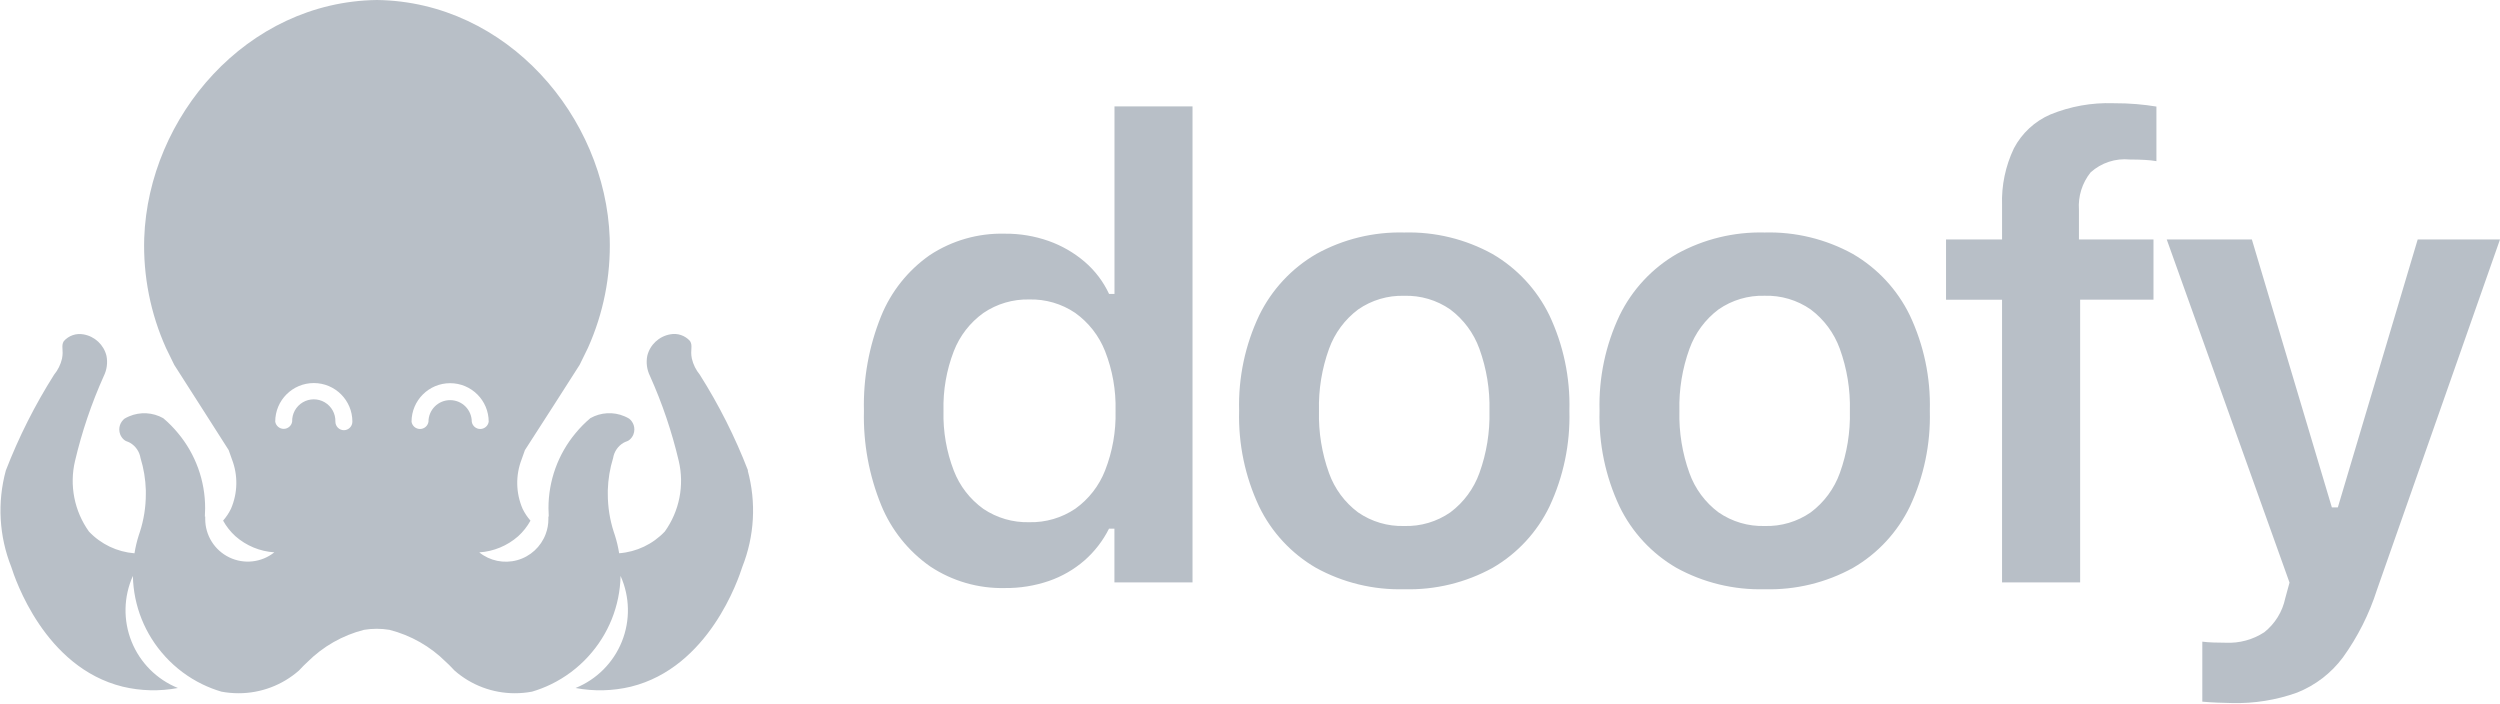
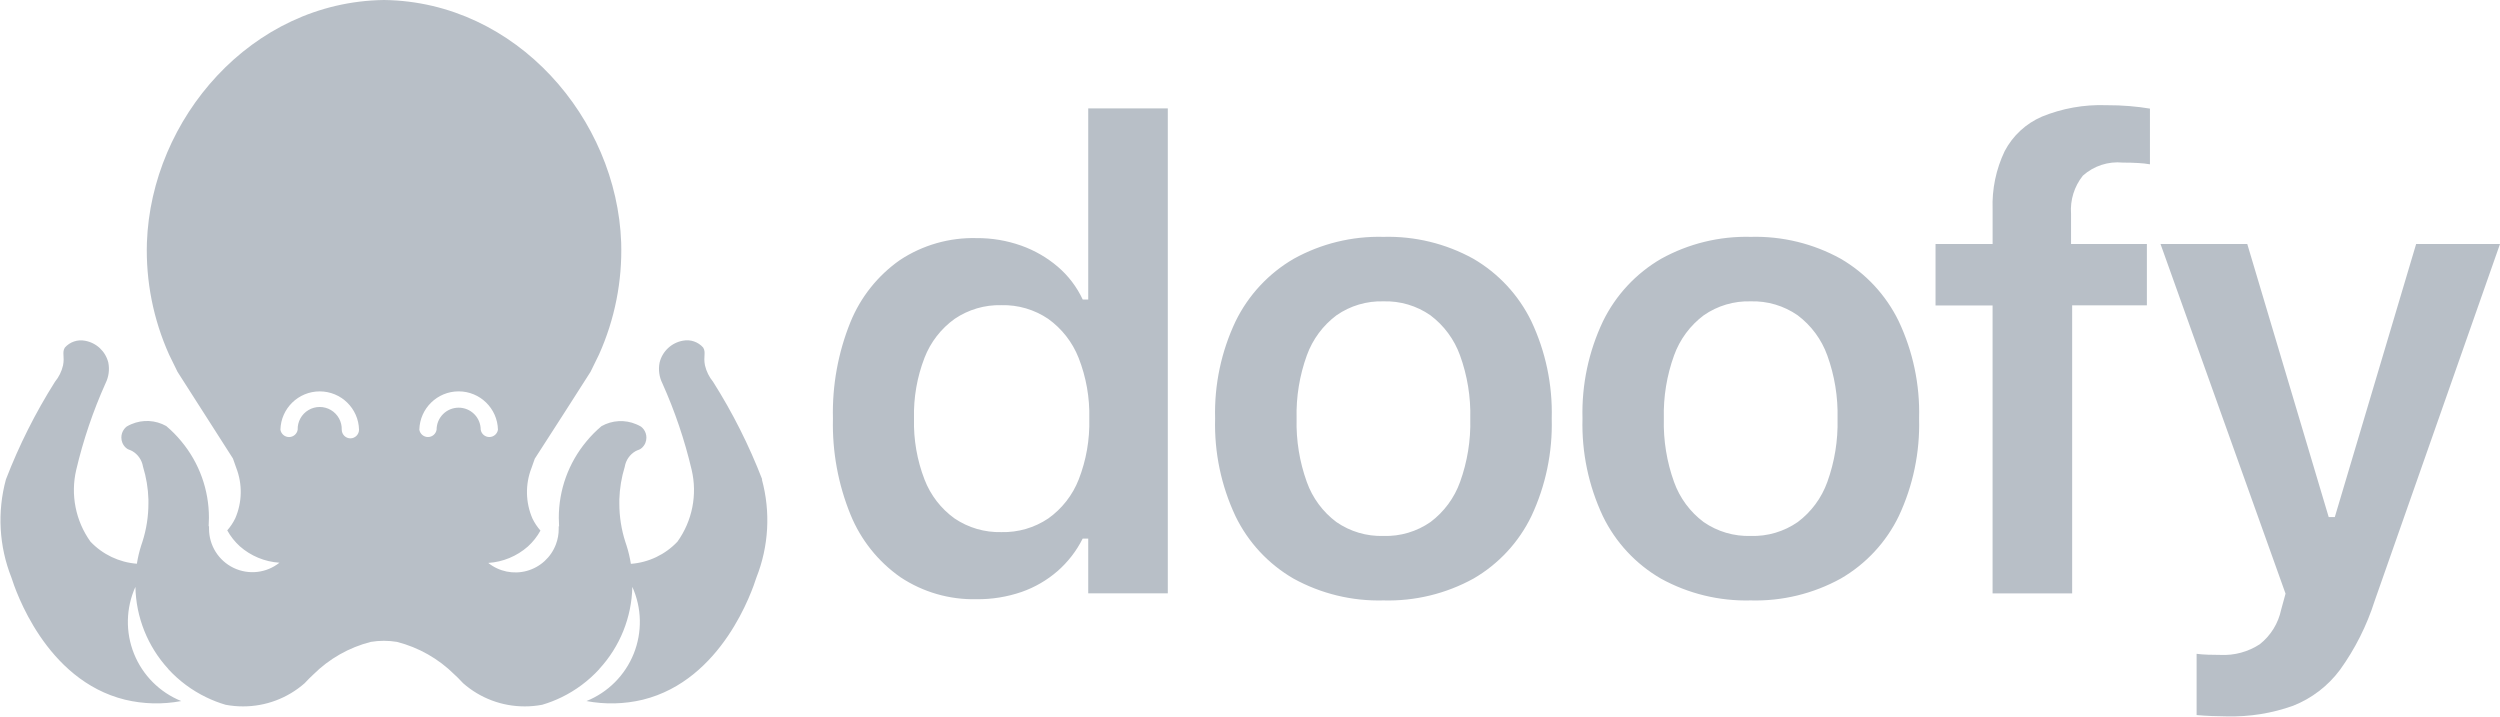
- <svg xmlns="http://www.w3.org/2000/svg" width="116.641" height="32.802" viewBox="0 0 116.641 32.802">
+ <svg xmlns="http://www.w3.org/2000/svg" width="105.476" height="30.225" viewBox="0 0 105.476 30.225">
  <defs>
-     <clipPath id="a">
-       <rect width="35.172" height="32.344" fill="#b8bfc7" />
+     <clipPath id="clip-path">
+       <rect id="Rectangle_110" data-name="Rectangle 110" width="32.408" height="29.803" fill="#b8bfc7" />
    </clipPath>
  </defs>
-   <g transform="translate(3806.88 1546.172)">
-     <g transform="translate(-3806.88 -1546.172)">
-       <g clip-path="url(#a)">
-         <path d="M34.9,21.952a25.6,25.6,0,0,0-2.252-4.473,1.839,1.839,0,0,1-.369-.748c-.084-.412.056-.592-.084-.818a.983.983,0,0,0-.923-.314A1.34,1.34,0,0,0,30.2,16.6a1.48,1.48,0,0,0,.126.943,21.917,21.917,0,0,1,1.342,3.963,4.057,4.057,0,0,1-.65,3.292,3.277,3.277,0,0,1-2.131,1.015,5.669,5.669,0,0,0-.2-.843c-.018-.05-.035-.1-.051-.153a5.733,5.733,0,0,1-.278-1.769v-.18a5.664,5.664,0,0,1,.248-1.5h0a1.01,1.01,0,0,1,.494-.714c.131-.071.184-.056.285-.146a.637.637,0,0,0,.165-.232.644.644,0,0,0,.047-.242.633.633,0,0,0-.127-.382.647.647,0,0,0-.119-.121,1.675,1.675,0,0,0-.214-.108,1.8,1.8,0,0,0-1.593.087,5.341,5.341,0,0,0-.691.7,5.454,5.454,0,0,0-1.263,3.5q0,.2.013.392l-.017-.007v.121a1.96,1.96,0,0,1-.126.7,1.984,1.984,0,0,1-3.1.856,3.041,3.041,0,0,0,1.815-.752,2.843,2.843,0,0,0,.575-.728,2.51,2.51,0,0,1-.366-.55,3.045,3.045,0,0,1-.043-2.319l.149-.421,1.31-2.035.356-.556.889-1.391.385-.787a11.634,11.634,0,0,0,1.017-5.127C28.244,5.444,23.662.083,17.589,0h-.006C11.51.083,6.928,5.444,6.729,11.112a11.634,11.634,0,0,0,1.017,5.127l.385.787.889,1.391.356.556L10.669,21l.149.421a3.045,3.045,0,0,1-.043,2.319,2.51,2.51,0,0,1-.366.55,2.843,2.843,0,0,0,.575.728,3.041,3.041,0,0,0,1.815.752,1.986,1.986,0,0,1-3.224-1.552c0-.041,0-.081,0-.121l-.017.007q.013-.194.013-.392a5.454,5.454,0,0,0-1.263-3.5,5.341,5.341,0,0,0-.691-.7,1.8,1.8,0,0,0-1.593-.087,1.687,1.687,0,0,0-.214.108.651.651,0,0,0-.118.121.633.633,0,0,0-.127.382.645.645,0,0,0,.047.242.637.637,0,0,0,.165.232c.1.09.155.075.285.146a1.01,1.01,0,0,1,.494.714h0a5.665,5.665,0,0,1,.248,1.5c0,.06,0,.119,0,.18a5.733,5.733,0,0,1-.278,1.769c-.015.052-.033.1-.051.153a5.668,5.668,0,0,0-.2.843A3.277,3.277,0,0,1,4.15,24.8a4.057,4.057,0,0,1-.65-3.292,21.917,21.917,0,0,1,1.342-3.963,1.48,1.48,0,0,0,.126-.943,1.34,1.34,0,0,0-1.068-1,.983.983,0,0,0-.923.314c-.14.226,0,.406-.084.818a1.835,1.835,0,0,1-.369.748A25.615,25.615,0,0,0,.272,21.952a7.121,7.121,0,0,0,.252,4.494c.181.569,1.556,4.694,5.2,5.591A6.161,6.161,0,0,0,8.3,32.1a3.912,3.912,0,0,1-2.1-5.229h0a5.717,5.717,0,0,0,1.507,3.757l.005.007a5.768,5.768,0,0,0,1.728,1.29h0a5.731,5.731,0,0,0,.891.345,4.327,4.327,0,0,0,.8.074,4.259,4.259,0,0,0,2.816-1.059q.1-.111.208-.217s.093-.093.19-.182a5.748,5.748,0,0,1,2.635-1.5,3.648,3.648,0,0,1,1.193,0,5.748,5.748,0,0,1,2.635,1.5c.1.089.19.182.19.182q.106.106.208.217a4.259,4.259,0,0,0,2.816,1.059,4.329,4.329,0,0,0,.8-.074,5.731,5.731,0,0,0,.891-.345h0a5.77,5.77,0,0,0,1.728-1.29s.005,0,.005-.007a5.717,5.717,0,0,0,1.507-3.757h0a3.912,3.912,0,0,1-2.1,5.229,6.161,6.161,0,0,0,2.581-.062c3.643-.9,5.018-5.022,5.2-5.591a7.121,7.121,0,0,0,.252-4.494M16.048,20.072a.4.4,0,0,1-.4-.4,1.009,1.009,0,1,0-2.017,0,.4.4,0,0,1-.79,0,1.8,1.8,0,0,1,3.6,0,.4.4,0,0,1-.4.4M21,18.669a1.008,1.008,0,0,0-1.009,1.009.4.4,0,0,1-.79,0,1.8,1.8,0,0,1,3.6,0,.4.4,0,0,1-.79,0A1.008,1.008,0,0,0,21,18.669" fill="#b8bfc7" />
+   <g id="Group_2975" data-name="Group 2975" transform="translate(3806.88 1546.172)">
+     <g id="Group_2974" data-name="Group 2974" transform="translate(-3806.88 -1546.172)">
+       <g id="Group_136" data-name="Group 136" clip-path="url(#clip-path)">
+         <path id="Path_112" data-name="Path 112" d="M32.16,20.227a23.588,23.588,0,0,0-2.075-4.122,1.7,1.7,0,0,1-.34-.689c-.077-.38.052-.545-.077-.754a.906.906,0,0,0-.85-.289,1.235,1.235,0,0,0-.988.927,1.364,1.364,0,0,0,.116.869,20.2,20.2,0,0,1,1.237,3.652,3.738,3.738,0,0,1-.6,3.033,3.02,3.02,0,0,1-1.964.935,5.224,5.224,0,0,0-.184-.777c-.017-.046-.032-.092-.047-.141a5.283,5.283,0,0,1-.256-1.63v-.166a5.219,5.219,0,0,1,.229-1.382h0a.931.931,0,0,1,.455-.658c.121-.065.17-.052.263-.135a.587.587,0,0,0,.152-.214.593.593,0,0,0,.043-.223.583.583,0,0,0-.117-.352.6.6,0,0,0-.11-.111,1.544,1.544,0,0,0-.2-.1,1.659,1.659,0,0,0-1.468.08,4.921,4.921,0,0,0-.637.645,5.025,5.025,0,0,0-1.164,3.225q0,.184.012.361l-.016-.006v.111a1.806,1.806,0,0,1-.116.645,1.828,1.828,0,0,1-2.856.789,2.8,2.8,0,0,0,1.672-.693,2.62,2.62,0,0,0,.53-.671,2.313,2.313,0,0,1-.337-.507,2.806,2.806,0,0,1-.04-2.137l.137-.388,1.207-1.875.328-.512.819-1.282.355-.725a10.72,10.72,0,0,0,.937-4.724C26.026,5.016,21.8.076,16.209,0H16.2c-5.6.076-9.818,5.016-10,10.239a10.72,10.72,0,0,0,.937,4.724l.355.725.819,1.282.328.512,1.191,1.863.137.388a2.806,2.806,0,0,1-.04,2.137,2.313,2.313,0,0,1-.337.507,2.62,2.62,0,0,0,.53.671,2.8,2.8,0,0,0,1.672.693,1.83,1.83,0,0,1-2.971-1.43c0-.038,0-.075,0-.111l-.016.006q.012-.179.012-.361a5.025,5.025,0,0,0-1.164-3.225,4.921,4.921,0,0,0-.637-.645,1.659,1.659,0,0,0-1.468-.08,1.554,1.554,0,0,0-.2.1.6.6,0,0,0-.109.111.583.583,0,0,0-.117.352.594.594,0,0,0,.043.223.587.587,0,0,0,.152.214c.092.083.143.069.263.135a.931.931,0,0,1,.455.658h0a5.22,5.22,0,0,1,.229,1.382c0,.055,0,.11,0,.166a5.283,5.283,0,0,1-.256,1.63c-.014.048-.03.092-.047.141a5.223,5.223,0,0,0-.184.777,3.019,3.019,0,0,1-1.958-.931,3.738,3.738,0,0,1-.6-3.033,20.2,20.2,0,0,1,1.237-3.652,1.364,1.364,0,0,0,.116-.869,1.235,1.235,0,0,0-.984-.923.906.906,0,0,0-.85.289c-.129.208,0,.374-.077.754a1.691,1.691,0,0,1-.34.689A23.6,23.6,0,0,0,.252,20.227a6.561,6.561,0,0,0,.232,4.141c.167.524,1.434,4.325,4.791,5.152a5.677,5.677,0,0,0,2.374.058A3.6,3.6,0,0,1,5.715,24.76h0A5.268,5.268,0,0,0,7.1,28.221l0,.006A5.315,5.315,0,0,0,8.7,29.417h0a5.281,5.281,0,0,0,.821.318,3.987,3.987,0,0,0,.737.068,3.924,3.924,0,0,0,2.595-.976q.092-.1.192-.2s.086-.086.175-.168a5.3,5.3,0,0,1,2.428-1.378,3.361,3.361,0,0,1,1.1,0,5.3,5.3,0,0,1,2.428,1.378c.092.082.175.168.175.168q.1.1.192.2a3.924,3.924,0,0,0,2.595.976,3.989,3.989,0,0,0,.737-.068,5.281,5.281,0,0,0,.821-.318h0a5.317,5.317,0,0,0,1.592-1.189s0,0,0-.006A5.268,5.268,0,0,0,26.68,24.76h0a3.6,3.6,0,0,1-1.935,4.818,5.677,5.677,0,0,0,2.378-.057c3.357-.829,4.624-4.627,4.791-5.152a6.561,6.561,0,0,0,.232-4.141M14.789,18.495a.369.369,0,0,1-.369-.364.93.93,0,1,0-1.859,0,.369.369,0,0,1-.728,0,1.659,1.659,0,0,1,3.317,0,.369.369,0,0,1-.364.364M19.352,17.2a.929.929,0,0,0-.93.93.369.369,0,0,1-.728,0,1.659,1.659,0,0,1,3.317,0,.369.369,0,0,1-.728,0,.929.929,0,0,0-.932-.93" transform="translate(-0.002)" fill="#b8bfc7" />
      </g>
    </g>
-     <path d="M8,.264a6.141,6.141,0,0,0,2.064-.332,5.043,5.043,0,0,0,1.647-.95,4.881,4.881,0,0,0,1.151-1.488h.253V0h3.644V-22.209H13.118v8.751h-.253a4.454,4.454,0,0,0-1.137-1.5,5.328,5.328,0,0,0-1.676-.969A5.968,5.968,0,0,0,8-16.269a6.079,6.079,0,0,0-3.5,1,6.424,6.424,0,0,0-2.272,2.851,11.038,11.038,0,0,0-.8,4.4v.029A10.937,10.937,0,0,0,2.235-3.6,6.475,6.475,0,0,0,4.522-.742,6.044,6.044,0,0,0,8,.264ZM9.142-2.808A3.662,3.662,0,0,1,7-3.43a3.935,3.935,0,0,1-1.38-1.786A7.22,7.22,0,0,1,5.14-7.988v-.029a7.2,7.2,0,0,1,.482-2.772,3.947,3.947,0,0,1,1.383-1.783A3.655,3.655,0,0,1,9.142-13.2a3.663,3.663,0,0,1,2.144.627,4,4,0,0,1,1.393,1.786,7.1,7.1,0,0,1,.489,2.771v.029a7.126,7.126,0,0,1-.487,2.762,3.97,3.97,0,0,1-1.39,1.788A3.682,3.682,0,0,1,9.142-2.808ZM26.636.32a8.085,8.085,0,0,0,4.128-1,6.654,6.654,0,0,0,2.651-2.864,9.879,9.879,0,0,0,.928-4.448v-.029a9.794,9.794,0,0,0-.935-4.442,6.7,6.7,0,0,0-2.658-2.861,8.058,8.058,0,0,0-4.114-1,8.041,8.041,0,0,0-4.1,1,6.718,6.718,0,0,0-2.666,2.864,9.762,9.762,0,0,0-.937,4.437v.029a9.859,9.859,0,0,0,.93,4.448A6.659,6.659,0,0,0,22.518-.68,8.083,8.083,0,0,0,26.636.32Zm0-2.951a3.6,3.6,0,0,1-2.154-.636A3.951,3.951,0,0,1,23.127-5.1a7.938,7.938,0,0,1-.468-2.886v-.029a7.886,7.886,0,0,1,.47-2.885,3.979,3.979,0,0,1,1.357-1.833,3.583,3.583,0,0,1,2.149-.638,3.58,3.58,0,0,1,2.151.638A3.987,3.987,0,0,1,30.143-10.9a7.885,7.885,0,0,1,.47,2.885v.029a7.921,7.921,0,0,1-.468,2.882A3.974,3.974,0,0,1,28.792-3.27,3.587,3.587,0,0,1,26.636-2.631ZM43.452.32a8.085,8.085,0,0,0,4.128-1,6.654,6.654,0,0,0,2.651-2.864,9.879,9.879,0,0,0,.928-4.448v-.029a9.794,9.794,0,0,0-.935-4.442,6.7,6.7,0,0,0-2.658-2.861,8.058,8.058,0,0,0-4.114-1,8.041,8.041,0,0,0-4.1,1,6.718,6.718,0,0,0-2.666,2.864,9.762,9.762,0,0,0-.937,4.437v.029a9.859,9.859,0,0,0,.93,4.448A6.659,6.659,0,0,0,39.334-.68,8.083,8.083,0,0,0,43.452.32Zm0-2.951A3.6,3.6,0,0,1,41.3-3.267,3.951,3.951,0,0,1,39.943-5.1a7.938,7.938,0,0,1-.468-2.886v-.029a7.886,7.886,0,0,1,.47-2.885A3.979,3.979,0,0,1,41.3-12.735a3.583,3.583,0,0,1,2.149-.638,3.58,3.58,0,0,1,2.151.638A3.987,3.987,0,0,1,46.959-10.9a7.885,7.885,0,0,1,.47,2.885v.029a7.921,7.921,0,0,1-.468,2.882A3.974,3.974,0,0,1,45.608-3.27,3.587,3.587,0,0,1,43.452-2.631ZM54.528,0h3.644V-13.19h3.422V-16H58.116v-1.383a2.508,2.508,0,0,1,.545-1.747,2.383,2.383,0,0,1,1.828-.6q.388,0,.709.019a4.488,4.488,0,0,1,.533.058V-22.2q-.437-.073-.931-.115t-1.083-.041a7.106,7.106,0,0,0-2.93.524,3.484,3.484,0,0,0-1.705,1.58,5.7,5.7,0,0,0-.553,2.657V-16H51.915v2.814h2.613ZM65.261,5.63a8.38,8.38,0,0,0,3.029-.486A4.946,4.946,0,0,0,70.433,3.5,11.247,11.247,0,0,0,72.021.345L77.761-16h-3.84L69.7-1.837,70.667-3.5H69.42l.992,1.662L66.184-16H62.212L67.941.01l-.2.733a2.738,2.738,0,0,1-.977,1.583,3.027,3.027,0,0,1-1.8.489q-.282,0-.572-.01t-.52-.04v2.8q.338.03.7.045T65.261,5.63Z" transform="translate(-3768 -1519)" fill="#b8bfc7" />
+     <path id="doofy" d="M7.487-1.513a5.659,5.659,0,0,0,1.9-.306A4.647,4.647,0,0,0,10.906-2.7a4.5,4.5,0,0,0,1.06-1.371H12.2v2.309h3.357V-22.221H12.2v8.063h-.233a4.1,4.1,0,0,0-1.048-1.38,4.909,4.909,0,0,0-1.545-.893,5.5,5.5,0,0,0-1.887-.317,5.6,5.6,0,0,0-3.228.923A5.919,5.919,0,0,0,2.166-13.2a10.17,10.17,0,0,0-.737,4.054v.027a10.077,10.077,0,0,0,.743,4.041A5.967,5.967,0,0,0,4.279-2.44,5.569,5.569,0,0,0,7.487-1.513ZM8.536-4.344a3.374,3.374,0,0,1-1.971-.573A3.626,3.626,0,0,1,5.293-6.563a6.653,6.653,0,0,1-.444-2.554v-.027A6.632,6.632,0,0,1,5.293-11.7a3.637,3.637,0,0,1,1.274-1.643,3.367,3.367,0,0,1,1.969-.576,3.376,3.376,0,0,1,1.975.578,3.69,3.69,0,0,1,1.283,1.645,6.541,6.541,0,0,1,.451,2.554v.027A6.566,6.566,0,0,1,11.8-6.568,3.658,3.658,0,0,1,10.515-4.92,3.393,3.393,0,0,1,8.536-4.344Zm16.12,2.882a7.45,7.45,0,0,0,3.8-.922A6.131,6.131,0,0,0,30.9-5.023a9.1,9.1,0,0,0,.855-4.1v-.027a9.024,9.024,0,0,0-.861-4.093,6.172,6.172,0,0,0-2.449-2.636,7.425,7.425,0,0,0-3.79-.922,7.409,7.409,0,0,0-3.782.924,6.19,6.19,0,0,0-2.456,2.639,8.995,8.995,0,0,0-.864,4.089v.027a9.084,9.084,0,0,0,.857,4.1,6.136,6.136,0,0,0,2.45,2.639A7.448,7.448,0,0,0,24.655-1.462Zm0-2.72a3.316,3.316,0,0,1-1.985-.586,3.641,3.641,0,0,1-1.249-1.69,7.314,7.314,0,0,1-.431-2.66v-.027a7.267,7.267,0,0,1,.433-2.658,3.666,3.666,0,0,1,1.251-1.689,3.3,3.3,0,0,1,1.98-.588,3.3,3.3,0,0,1,1.982.588A3.673,3.673,0,0,1,27.886-11.8a7.265,7.265,0,0,1,.433,2.658v.027a7.3,7.3,0,0,1-.431,2.655A3.662,3.662,0,0,1,26.642-4.77,3.3,3.3,0,0,1,24.655-4.182ZM40.15-1.462a7.45,7.45,0,0,0,3.8-.922A6.131,6.131,0,0,0,46.4-5.023a9.1,9.1,0,0,0,.855-4.1v-.027a9.024,9.024,0,0,0-.861-4.093,6.172,6.172,0,0,0-2.449-2.636,7.425,7.425,0,0,0-3.79-.922,7.409,7.409,0,0,0-3.782.924,6.19,6.19,0,0,0-2.456,2.639,8.995,8.995,0,0,0-.864,4.089v.027a9.084,9.084,0,0,0,.857,4.1,6.136,6.136,0,0,0,2.45,2.639A7.448,7.448,0,0,0,40.15-1.462Zm0-2.72a3.316,3.316,0,0,1-1.985-.586,3.641,3.641,0,0,1-1.249-1.69,7.314,7.314,0,0,1-.431-2.66v-.027a7.267,7.267,0,0,1,.433-2.658,3.666,3.666,0,0,1,1.251-1.689,3.3,3.3,0,0,1,1.98-.588,3.3,3.3,0,0,1,1.982.588A3.673,3.673,0,0,1,43.381-11.8a7.265,7.265,0,0,1,.433,2.658v.027a7.3,7.3,0,0,1-.431,2.655A3.662,3.662,0,0,1,42.137-4.77,3.3,3.3,0,0,1,40.15-4.182ZM50.355-1.757h3.357V-13.911h3.153V-16.5h-3.2v-1.274a2.311,2.311,0,0,1,.5-1.61,2.2,2.2,0,0,1,1.684-.55q.357,0,.654.018a4.136,4.136,0,0,1,.491.054v-2.35q-.4-.067-.858-.106t-1-.038a6.548,6.548,0,0,0-2.7.483,3.21,3.21,0,0,0-1.571,1.456,5.248,5.248,0,0,0-.509,2.448v1.47H47.948v2.593h2.407Zm9.89,5.187a7.722,7.722,0,0,0,2.791-.448,4.557,4.557,0,0,0,1.975-1.513,10.363,10.363,0,0,0,1.463-2.908L71.763-16.5H68.225L64.338-3.449l.889-1.531H64.078l.914,1.531L61.1-16.5h-3.66L62.715-1.748l-.185.676a2.523,2.523,0,0,1-.9,1.458,2.789,2.789,0,0,1-1.661.451q-.26,0-.527-.009T58.963.791V3.375q.311.028.646.041T60.246,3.431Z" transform="translate(-3773.167 -1519.378)" fill="#b8bfc7" />
  </g>
</svg>
